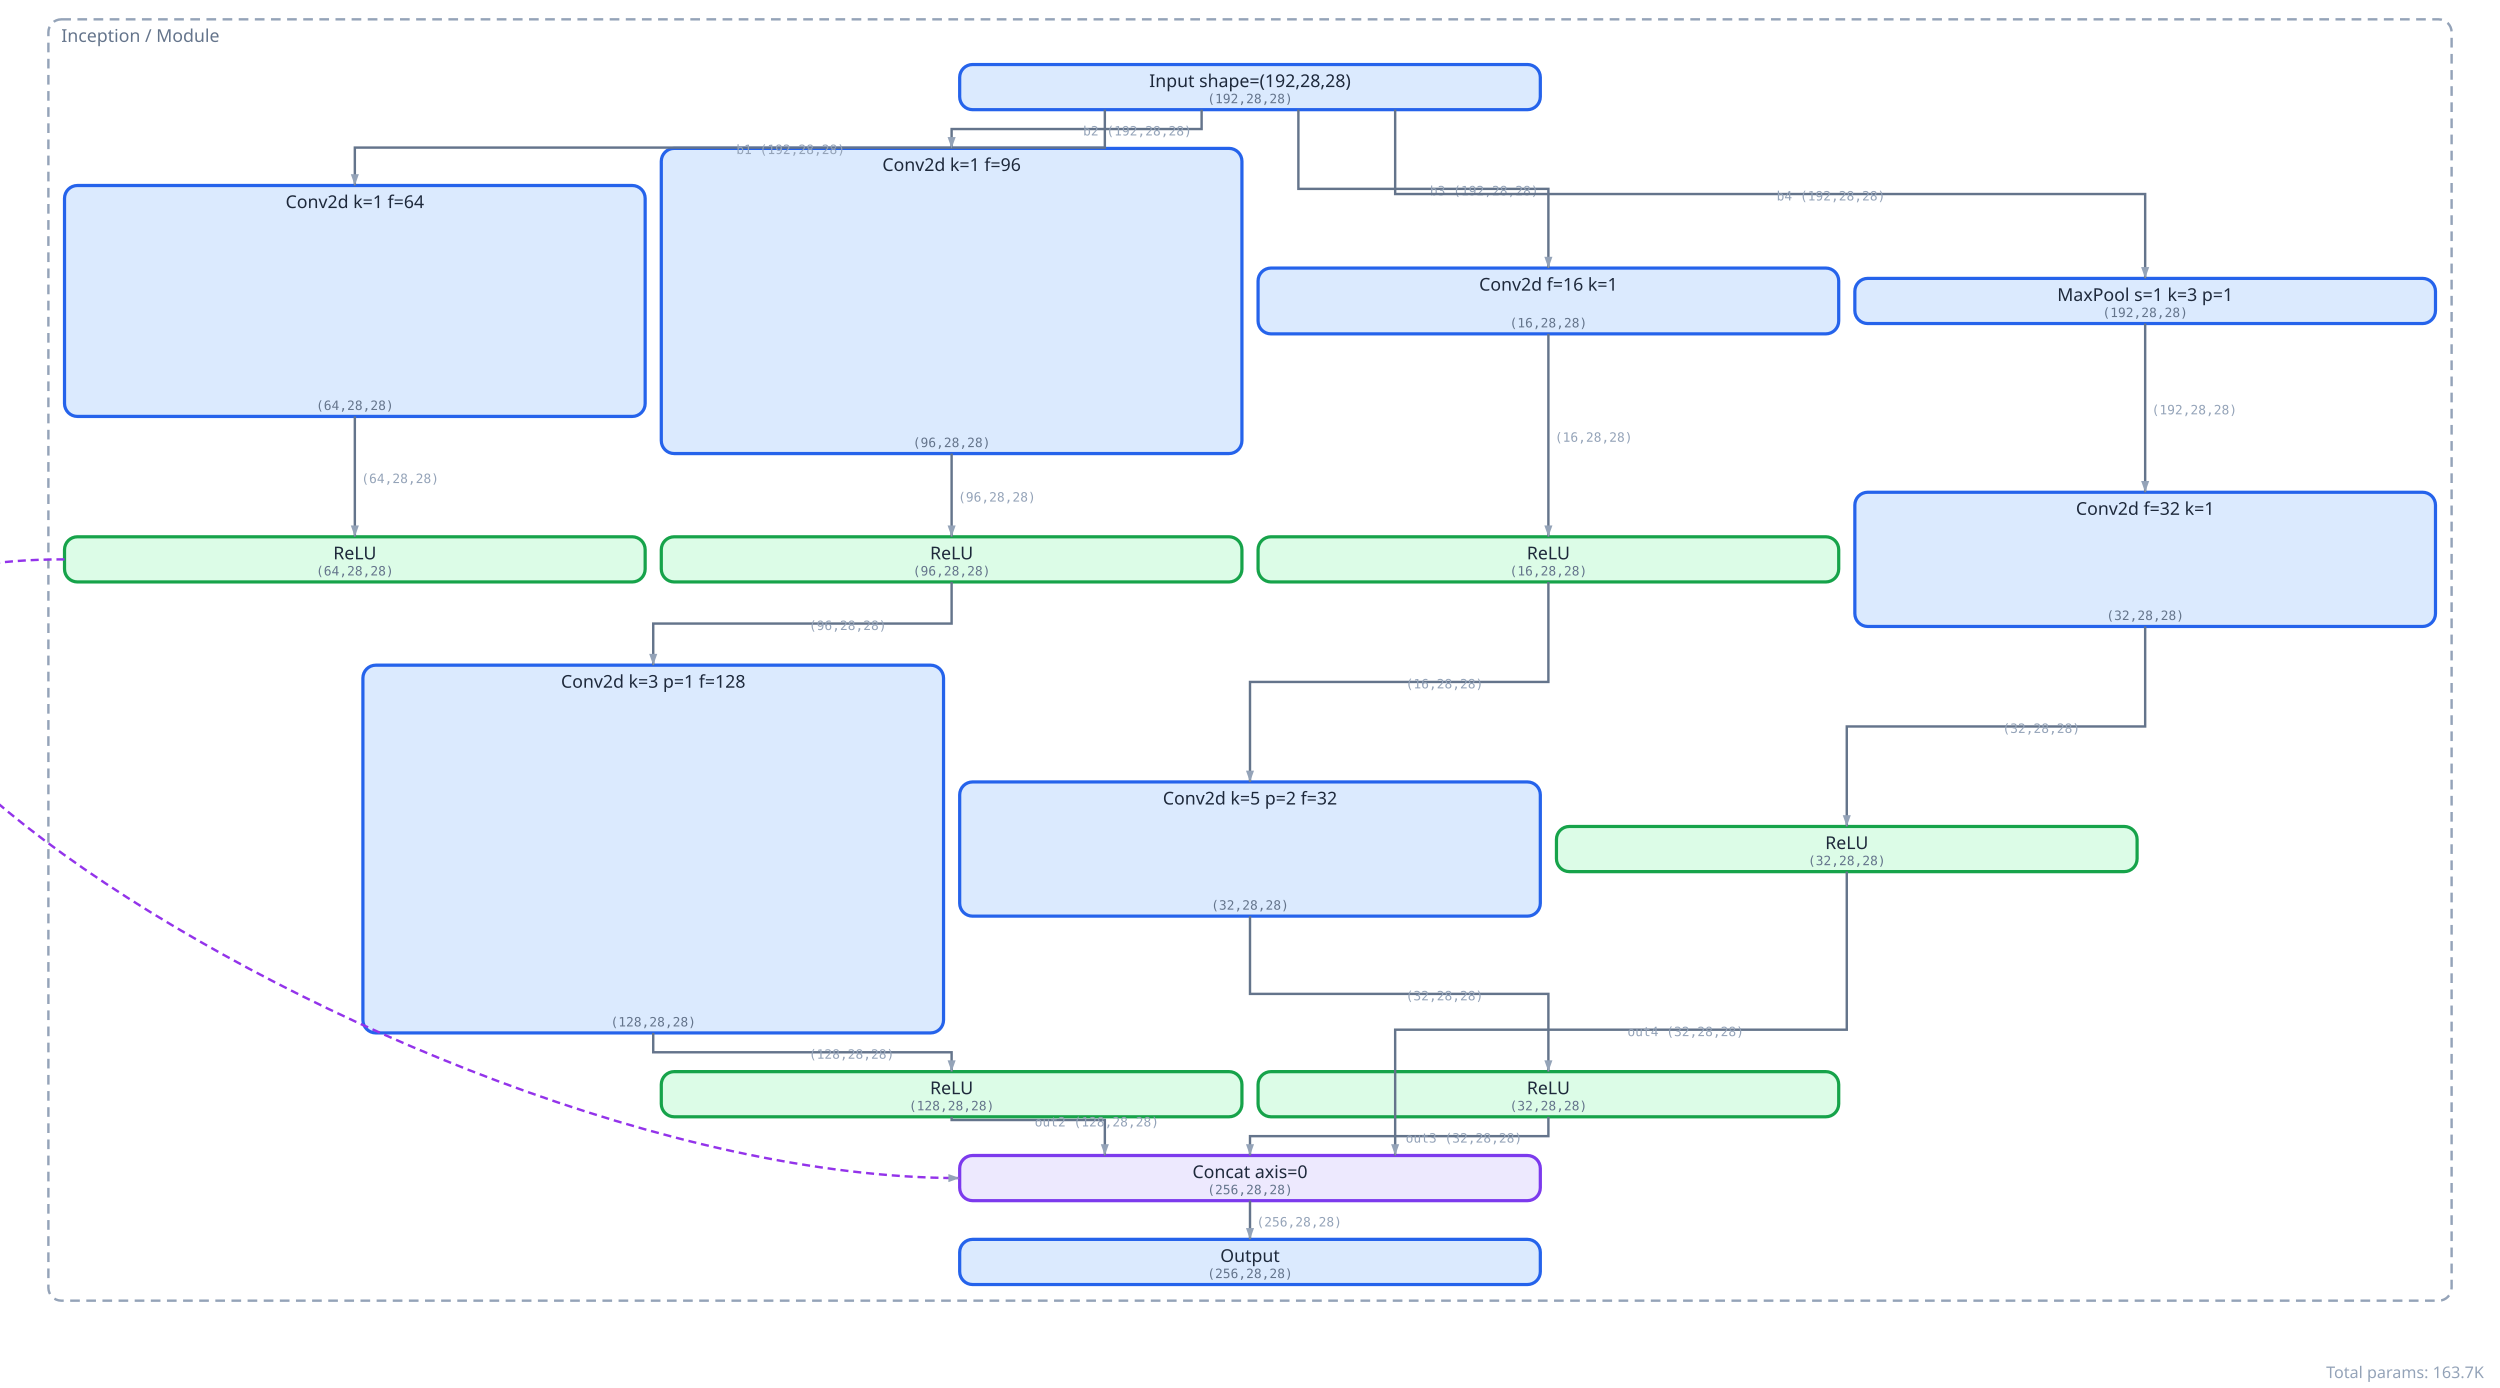
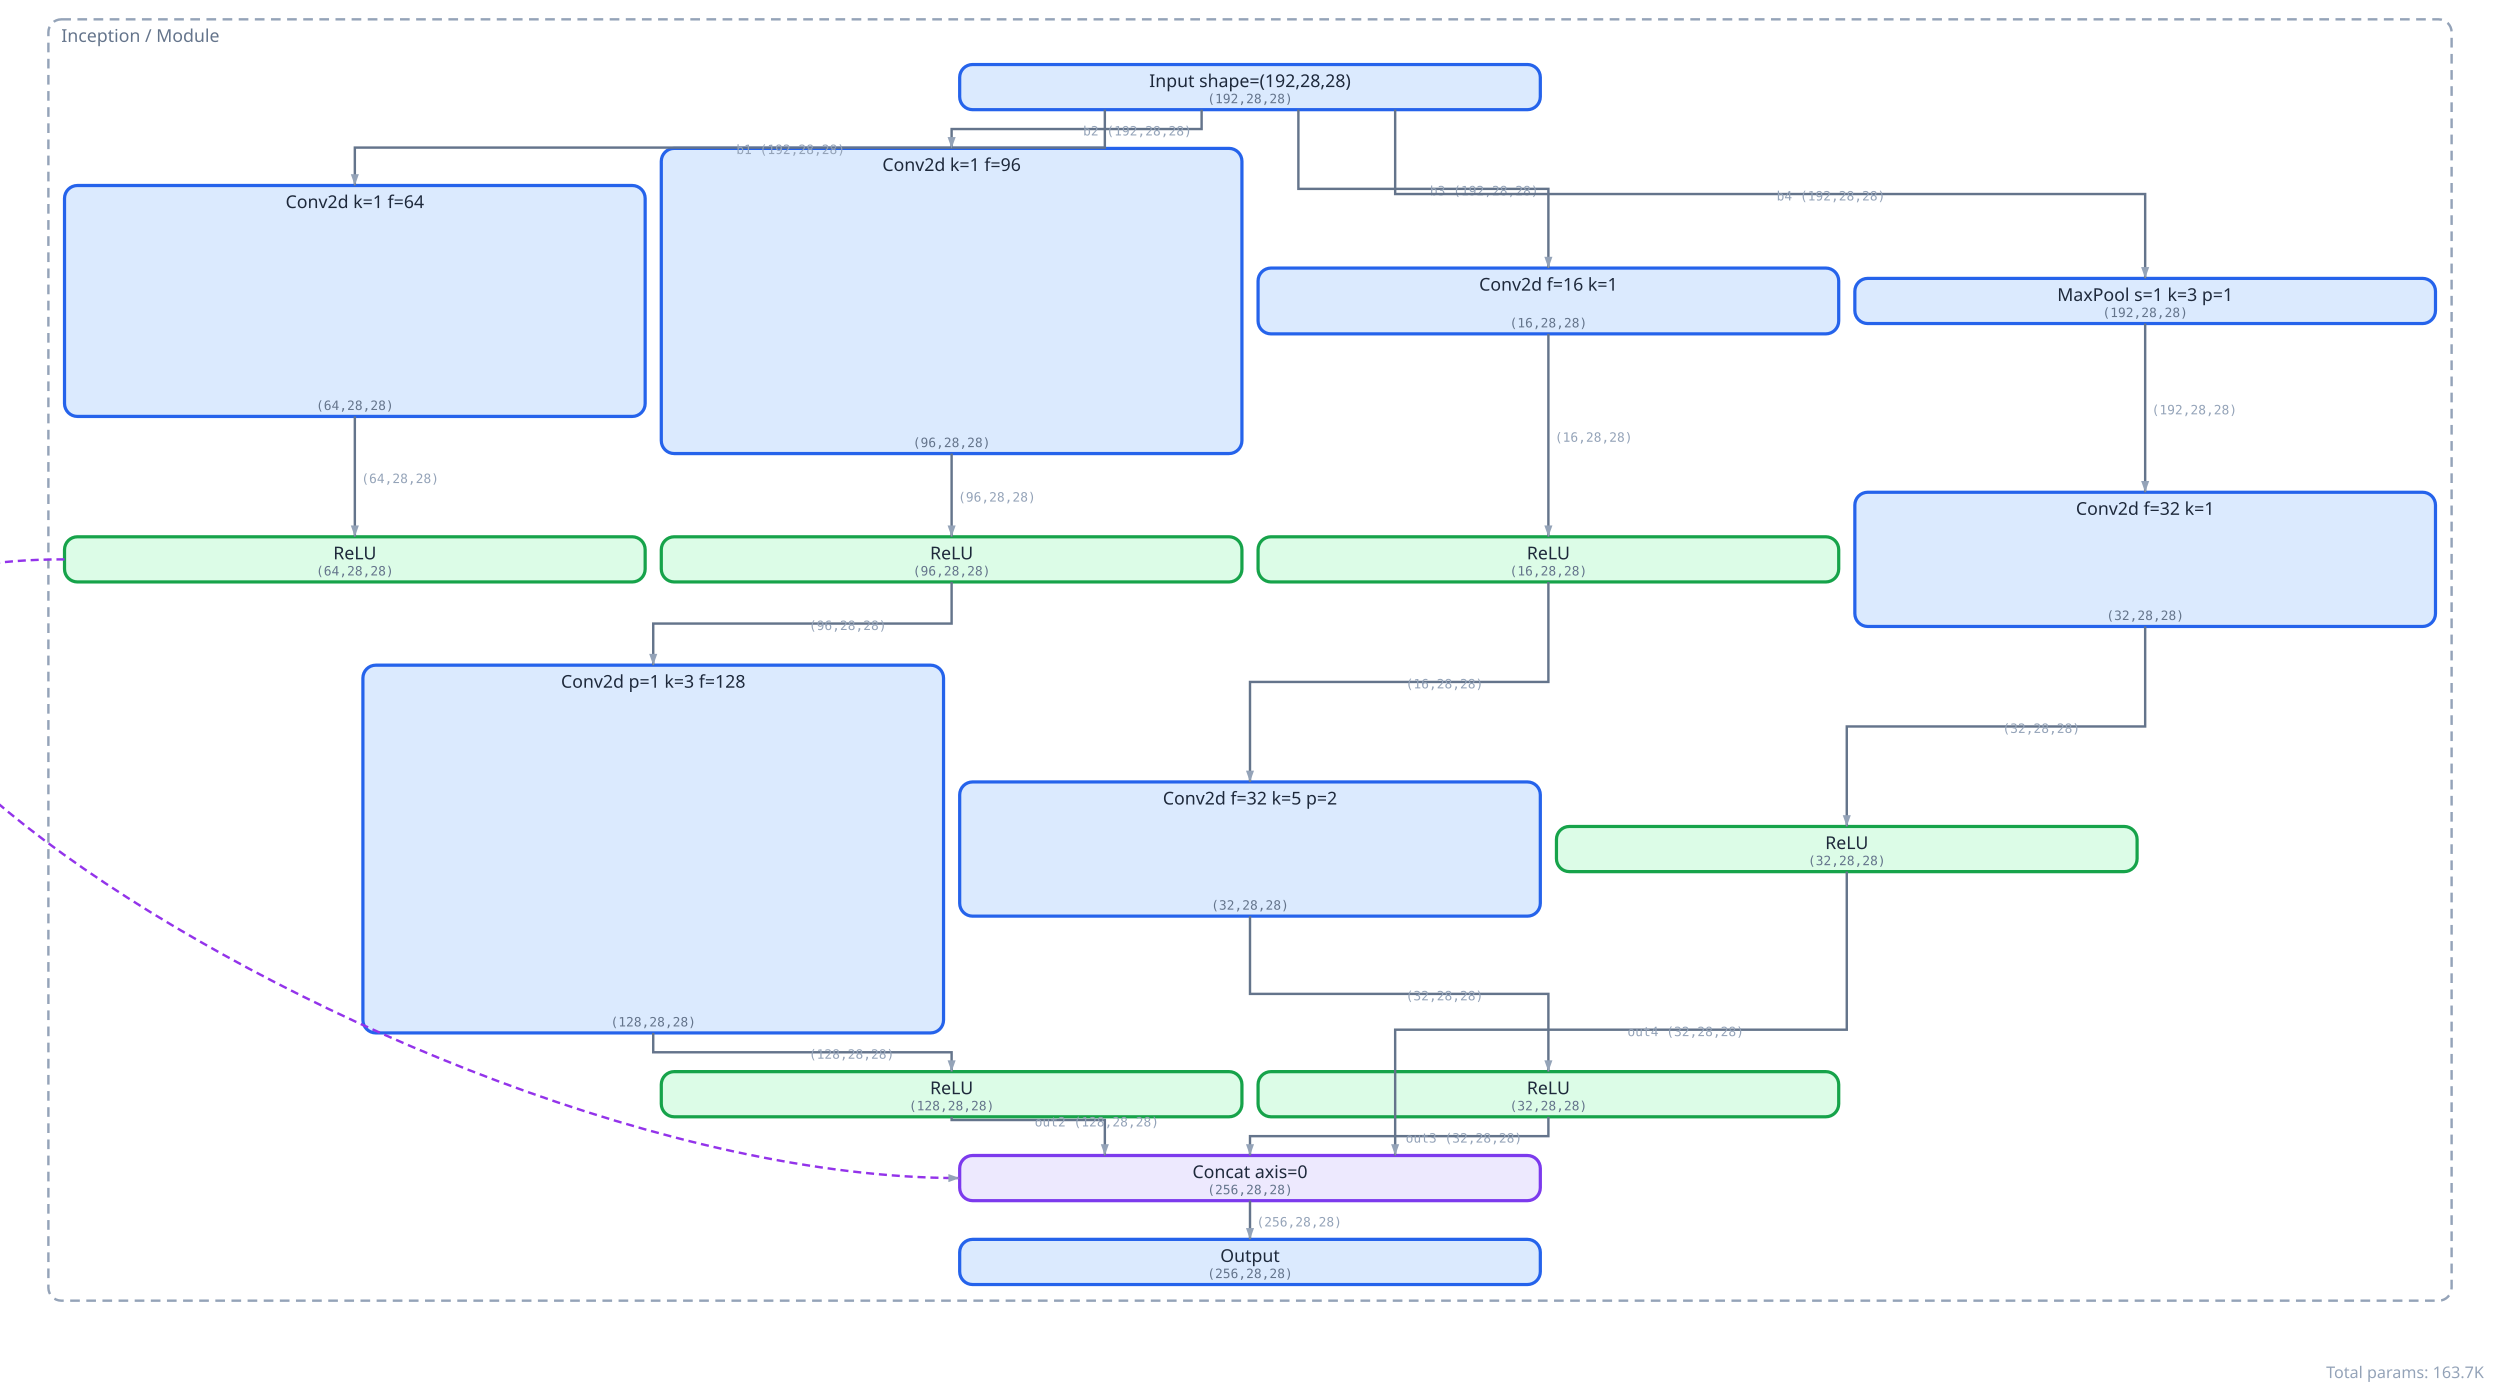
<svg xmlns="http://www.w3.org/2000/svg" viewBox="0 0 1550 860" width="1550" height="860">
  <defs>
    <marker id="arrowhead" markerWidth="7" markerHeight="5" refX="7" refY="2.5" markerUnits="userSpaceOnUse" orient="auto">
      <polygon points="0 0, 7 2.5, 0 5" fill="#94a3b8" />
    </marker>
  </defs>
  <rect x="30" y="12" width="1490" height="794.41" fill="none" rx="8" stroke="#94a3b8" stroke-dasharray="6,4" stroke-width="1.5" />
  <text x="38" y="26" fill="#64748b" font-family="sans-serif" font-size="11" font-weight="500">Inception / Module</text>
+   <rect x="40" y="332.806" width="360" height="28" rx="8" ry="8" fill="#dcfce7" stroke="#16a34a" stroke-width="2" />
+   <text x="220" y="346.806" fill="#1e293b" font-family="sans-serif" font-size="11" font-weight="500" text-anchor="middle">ReLU</text>
+   <text x="220" y="356.806" fill="#64748b" font-family="monospace" font-size="8" text-anchor="middle">(64,28,28)</text>
  <rect x="780" y="664.41" width="360" height="28" rx="8" ry="8" fill="#dcfce7" stroke="#16a34a" stroke-width="2" />
  <text x="960" y="678.41" fill="#1e293b" font-family="sans-serif" font-size="11" font-weight="500" text-anchor="middle">ReLU</text>
  <text x="960" y="688.41" fill="#64748b" font-family="monospace" font-size="8" text-anchor="middle">(32,28,28)</text>
+   <rect x="780" y="166.202" width="360" height="40.798" rx="8" ry="8" fill="#dbeafe" stroke="#2563eb" stroke-width="2" />
+   <text x="960" y="180.202" fill="#1e293b" font-family="sans-serif" font-size="11" font-weight="500" text-anchor="middle">Conv2d f=16 k=1</text>
+   <text x="960" y="203" fill="#64748b" font-family="monospace" font-size="8" text-anchor="middle">(16,28,28)</text>
  <rect x="1150" y="305.203" width="360" height="83.207" rx="8" ry="8" fill="#dbeafe" stroke="#2563eb" stroke-width="2" />
  <text x="1330" y="319.203" fill="#1e293b" font-family="sans-serif" font-size="11" font-weight="500" text-anchor="middle">Conv2d f=32 k=1</text>
  <text x="1330" y="384.41" fill="#64748b" font-family="monospace" font-size="8" text-anchor="middle">(32,28,28)</text>
+   <rect x="40" y="115.01" width="360" height="143.182" rx="8" ry="8" fill="#dbeafe" stroke="#2563eb" stroke-width="2" />
+   <text x="220" y="129.01" fill="#1e293b" font-family="sans-serif" font-size="11" font-weight="500" text-anchor="middle">Conv2d k=1 f=64</text>
+   <text x="220" y="254.192" fill="#64748b" font-family="monospace" font-size="8" text-anchor="middle">(64,28,28)</text>
  <rect x="595" y="484.806" width="360" height="83.207" rx="8" ry="8" fill="#dbeafe" stroke="#2563eb" stroke-width="2" />
-   <text x="775" y="498.806" fill="#1e293b" font-family="sans-serif" font-size="11" font-weight="500" text-anchor="middle">Conv2d k=5 p=2 f=32</text>
+   <text x="775" y="498.806" fill="#1e293b" font-family="sans-serif" font-size="11" font-weight="500" text-anchor="middle">Conv2d f=32 k=5 p=2</text>
  <text x="775" y="564.013" fill="#64748b" font-family="monospace" font-size="8" text-anchor="middle">(32,28,28)</text>
-   <rect x="410" y="92" width="360" height="189.203" rx="8" ry="8" fill="#dbeafe" stroke="#2563eb" stroke-width="2" />
-   <text x="590" y="106" fill="#1e293b" font-family="sans-serif" font-size="11" font-weight="500" text-anchor="middle">Conv2d k=1 f=96</text>
-   <text x="590" y="277.203" fill="#64748b" font-family="monospace" font-size="8" text-anchor="middle">(96,28,28)</text>
-   <rect x="780" y="166.202" width="360" height="40.798" rx="8" ry="8" fill="#dbeafe" stroke="#2563eb" stroke-width="2" />
-   <text x="960" y="180.202" fill="#1e293b" font-family="sans-serif" font-size="11" font-weight="500" text-anchor="middle">Conv2d f=16 k=1</text>
-   <text x="960" y="203" fill="#64748b" font-family="monospace" font-size="8" text-anchor="middle">(16,28,28)</text>
  <rect x="595" y="716.41" width="360" height="28" rx="8" ry="8" fill="#ede9fe" stroke="#7c3aed" stroke-width="2" />
  <text x="775" y="730.41" fill="#1e293b" font-family="sans-serif" font-size="11" font-weight="500" text-anchor="middle">Concat axis=0</text>
  <text x="775" y="740.41" fill="#64748b" font-family="monospace" font-size="8" text-anchor="middle">(256,28,28)</text>
-   <rect x="410" y="664.41" width="360" height="28" rx="8" ry="8" fill="#dcfce7" stroke="#16a34a" stroke-width="2" />
-   <text x="590" y="678.41" fill="#1e293b" font-family="sans-serif" font-size="11" font-weight="500" text-anchor="middle">ReLU</text>
-   <text x="590" y="688.41" fill="#64748b" font-family="monospace" font-size="8" text-anchor="middle">(128,28,28)</text>
+   <rect x="965" y="512.41" width="360" height="28" rx="8" ry="8" fill="#dcfce7" stroke="#16a34a" stroke-width="2" />
+   <text x="1145" y="526.41" fill="#1e293b" font-family="sans-serif" font-size="11" font-weight="500" text-anchor="middle">ReLU</text>
+   <text x="1145" y="536.41" fill="#64748b" font-family="monospace" font-size="8" text-anchor="middle">(32,28,28)</text>
+   <rect x="595" y="40" width="360" height="28" rx="8" ry="8" fill="#dbeafe" stroke="#2563eb" stroke-width="2" />
+   <text x="775" y="54" fill="#1e293b" font-family="sans-serif" font-size="11" font-weight="500" text-anchor="middle">Input shape=(192,28,28)</text>
+   <text x="775" y="64" fill="#64748b" font-family="monospace" font-size="8" text-anchor="middle">(192,28,28)</text>
  <rect x="595" y="768.41" width="360" height="28" rx="8" ry="8" fill="#dbeafe" stroke="#2563eb" stroke-width="2" />
  <text x="775" y="782.41" fill="#1e293b" font-family="sans-serif" font-size="11" font-weight="500" text-anchor="middle">Output</text>
  <text x="775" y="792.41" fill="#64748b" font-family="monospace" font-size="8" text-anchor="middle">(256,28,28)</text>
+   <rect x="410" y="332.806" width="360" height="28" rx="8" ry="8" fill="#dcfce7" stroke="#16a34a" stroke-width="2" />
+   <text x="590" y="346.806" fill="#1e293b" font-family="sans-serif" font-size="11" font-weight="500" text-anchor="middle">ReLU</text>
+   <text x="590" y="356.806" fill="#64748b" font-family="monospace" font-size="8" text-anchor="middle">(96,28,28)</text>
  <rect x="1150" y="172.601" width="360" height="28" rx="8" ry="8" fill="#dbeafe" stroke="#2563eb" stroke-width="2" />
  <text x="1330" y="186.601" fill="#1e293b" font-family="sans-serif" font-size="11" font-weight="500" text-anchor="middle">MaxPool s=1 k=3 p=1</text>
  <text x="1330" y="196.601" fill="#64748b" font-family="monospace" font-size="8" text-anchor="middle">(192,28,28)</text>
  <rect x="780" y="332.806" width="360" height="28" rx="8" ry="8" fill="#dcfce7" stroke="#16a34a" stroke-width="2" />
  <text x="960" y="346.806" fill="#1e293b" font-family="sans-serif" font-size="11" font-weight="500" text-anchor="middle">ReLU</text>
  <text x="960" y="356.806" fill="#64748b" font-family="monospace" font-size="8" text-anchor="middle">(16,28,28)</text>
  <rect x="225" y="412.41" width="360" height="228" rx="8" ry="8" fill="#dbeafe" stroke="#2563eb" stroke-width="2" />
-   <text x="405" y="426.41" fill="#1e293b" font-family="sans-serif" font-size="11" font-weight="500" text-anchor="middle">Conv2d k=3 p=1 f=128</text>
+   <text x="405" y="426.41" fill="#1e293b" font-family="sans-serif" font-size="11" font-weight="500" text-anchor="middle">Conv2d p=1 k=3 f=128</text>
  <text x="405" y="636.41" fill="#64748b" font-family="monospace" font-size="8" text-anchor="middle">(128,28,28)</text>
-   <rect x="410" y="332.806" width="360" height="28" rx="8" ry="8" fill="#dcfce7" stroke="#16a34a" stroke-width="2" />
-   <text x="590" y="346.806" fill="#1e293b" font-family="sans-serif" font-size="11" font-weight="500" text-anchor="middle">ReLU</text>
-   <text x="590" y="356.806" fill="#64748b" font-family="monospace" font-size="8" text-anchor="middle">(96,28,28)</text>
-   <rect x="595" y="40" width="360" height="28" rx="8" ry="8" fill="#dbeafe" stroke="#2563eb" stroke-width="2" />
-   <text x="775" y="54" fill="#1e293b" font-family="sans-serif" font-size="11" font-weight="500" text-anchor="middle">Input shape=(192,28,28)</text>
-   <text x="775" y="64" fill="#64748b" font-family="monospace" font-size="8" text-anchor="middle">(192,28,28)</text>
-   <rect x="965" y="512.41" width="360" height="28" rx="8" ry="8" fill="#dcfce7" stroke="#16a34a" stroke-width="2" />
-   <text x="1145" y="526.41" fill="#1e293b" font-family="sans-serif" font-size="11" font-weight="500" text-anchor="middle">ReLU</text>
-   <text x="1145" y="536.41" fill="#64748b" font-family="monospace" font-size="8" text-anchor="middle">(32,28,28)</text>
-   <rect x="40" y="332.806" width="360" height="28" rx="8" ry="8" fill="#dcfce7" stroke="#16a34a" stroke-width="2" />
-   <text x="220" y="346.806" fill="#1e293b" font-family="sans-serif" font-size="11" font-weight="500" text-anchor="middle">ReLU</text>
-   <text x="220" y="356.806" fill="#64748b" font-family="monospace" font-size="8" text-anchor="middle">(64,28,28)</text>
-   <rect x="40" y="115.01" width="360" height="143.182" rx="8" ry="8" fill="#dbeafe" stroke="#2563eb" stroke-width="2" />
-   <text x="220" y="129.01" fill="#1e293b" font-family="sans-serif" font-size="11" font-weight="500" text-anchor="middle">Conv2d k=1 f=64</text>
-   <text x="220" y="254.192" fill="#64748b" font-family="monospace" font-size="8" text-anchor="middle">(64,28,28)</text>
+   <rect x="410" y="92" width="360" height="189.203" rx="8" ry="8" fill="#dbeafe" stroke="#2563eb" stroke-width="2" />
+   <text x="590" y="106" fill="#1e293b" font-family="sans-serif" font-size="11" font-weight="500" text-anchor="middle">Conv2d k=1 f=96</text>
+   <text x="590" y="277.203" fill="#64748b" font-family="monospace" font-size="8" text-anchor="middle">(96,28,28)</text>
+   <rect x="410" y="664.41" width="360" height="28" rx="8" ry="8" fill="#dcfce7" stroke="#16a34a" stroke-width="2" />
+   <text x="590" y="678.41" fill="#1e293b" font-family="sans-serif" font-size="11" font-weight="500" text-anchor="middle">ReLU</text>
+   <text x="590" y="688.41" fill="#64748b" font-family="monospace" font-size="8" text-anchor="middle">(128,28,28)</text>
  <path d="M 685 68 L 685 91.505 L 220 91.505 L 220 115.01" fill="none" marker-end="url(#arrowhead)" stroke="#64748b" stroke-width="1.5" />
  <text x="456.5" y="95.505" fill="#94a3b8" font-family="monospace" font-size="8">b1 (192,28,28)</text>
  <path d="M 220 258.192 L 220 332.806" fill="none" marker-end="url(#arrowhead)" stroke="#64748b" stroke-width="1.5" />
  <text x="224" y="299.499" fill="#94a3b8" font-family="monospace" font-size="8">(64,28,28)</text>
  <path d="M 745 68 L 745 80 L 590 80 L 590 92" fill="none" marker-end="url(#arrowhead)" stroke="#64748b" stroke-width="1.5" />
  <text x="671.5" y="84" fill="#94a3b8" font-family="monospace" font-size="8">b2 (192,28,28)</text>
  <path d="M 590 281.203 L 590 332.806" fill="none" marker-end="url(#arrowhead)" stroke="#64748b" stroke-width="1.5" />
  <text x="594" y="311.005" fill="#94a3b8" font-family="monospace" font-size="8">(96,28,28)</text>
  <path d="M 590 360.806 L 590 386.608 L 405 386.608 L 405 412.41" fill="none" marker-end="url(#arrowhead)" stroke="#64748b" stroke-width="1.5" />
  <text x="501.5" y="390.608" fill="#94a3b8" font-family="monospace" font-size="8">(96,28,28)</text>
  <path d="M 405 640.41 L 405 652.41 L 590 652.41 L 590 664.41" fill="none" marker-end="url(#arrowhead)" stroke="#64748b" stroke-width="1.5" />
  <text x="501.5" y="656.41" fill="#94a3b8" font-family="monospace" font-size="8">(128,28,28)</text>
  <path d="M 805 68 L 805 117.101 L 960 117.101 L 960 166.202" fill="none" marker-end="url(#arrowhead)" stroke="#64748b" stroke-width="1.5" />
  <text x="886.5" y="121.101" fill="#94a3b8" font-family="monospace" font-size="8">b3 (192,28,28)</text>
  <path d="M 960 207 L 960 332.806" fill="none" marker-end="url(#arrowhead)" stroke="#64748b" stroke-width="1.5" />
  <text x="964" y="273.903" fill="#94a3b8" font-family="monospace" font-size="8">(16,28,28)</text>
  <path d="M 960 360.806 L 960 422.806 L 775 422.806 L 775 484.806" fill="none" marker-end="url(#arrowhead)" stroke="#64748b" stroke-width="1.5" />
  <text x="871.5" y="426.806" fill="#94a3b8" font-family="monospace" font-size="8">(16,28,28)</text>
  <path d="M 775 568.013 L 775 616.211 L 960 616.211 L 960 664.41" fill="none" marker-end="url(#arrowhead)" stroke="#64748b" stroke-width="1.5" />
  <text x="871.5" y="620.211" fill="#94a3b8" font-family="monospace" font-size="8">(32,28,28)</text>
  <path d="M 865 68 L 865 120.301 L 1330 120.301 L 1330 172.601" fill="none" marker-end="url(#arrowhead)" stroke="#64748b" stroke-width="1.5" />
  <text x="1101.5" y="124.301" fill="#94a3b8" font-family="monospace" font-size="8">b4 (192,28,28)</text>
  <path d="M 1330 200.601 L 1330 305.203" fill="none" marker-end="url(#arrowhead)" stroke="#64748b" stroke-width="1.5" />
  <text x="1334" y="256.902" fill="#94a3b8" font-family="monospace" font-size="8">(192,28,28)</text>
  <path d="M 1330 388.41 L 1330 450.41 L 1145 450.41 L 1145 512.41" fill="none" marker-end="url(#arrowhead)" stroke="#64748b" stroke-width="1.5" />
  <text x="1241.5" y="454.41" fill="#94a3b8" font-family="monospace" font-size="8">(32,28,28)</text>
  <path d="M 40 346.806 C -314 346.806, 241 730.41, 595 730.41" fill="none" marker-end="url(#arrowhead)" stroke="#9333ea" stroke-dasharray="5,3" stroke-width="1.5" />
  <text x="-20" y="334.806" fill="#9333ea" font-family="monospace" font-size="9" text-anchor="end">→ out1 (64,28,28)</text>
  <path d="M 590 692.41 L 590 694.41 L 685 694.41 L 685 716.41" fill="none" marker-end="url(#arrowhead)" stroke="#64748b" stroke-width="1.5" />
  <text x="641.5" y="698.41" fill="#94a3b8" font-family="monospace" font-size="8">out2 (128,28,28)</text>
  <path d="M 960 692.41 L 960 704.41 L 775 704.41 L 775 716.41" fill="none" marker-end="url(#arrowhead)" stroke="#64748b" stroke-width="1.5" />
  <text x="871.5" y="708.41" fill="#94a3b8" font-family="monospace" font-size="8">out3 (32,28,28)</text>
  <path d="M 1145 540.41 L 1145 638.41 L 865 638.41 L 865 716.41" fill="none" marker-end="url(#arrowhead)" stroke="#64748b" stroke-width="1.5" />
  <text x="1009" y="642.41" fill="#94a3b8" font-family="monospace" font-size="8">out4 (32,28,28)</text>
  <path d="M 775 744.41 L 775 768.41" fill="none" marker-end="url(#arrowhead)" stroke="#64748b" stroke-width="1.5" />
  <text x="779" y="760.41" fill="#94a3b8" font-family="monospace" font-size="8">(256,28,28)</text>
  <text x="1540" y="854.41" fill="#94a3b8" font-family="sans-serif" font-size="10" text-anchor="end">Total params: 163.7K</text>
</svg>
